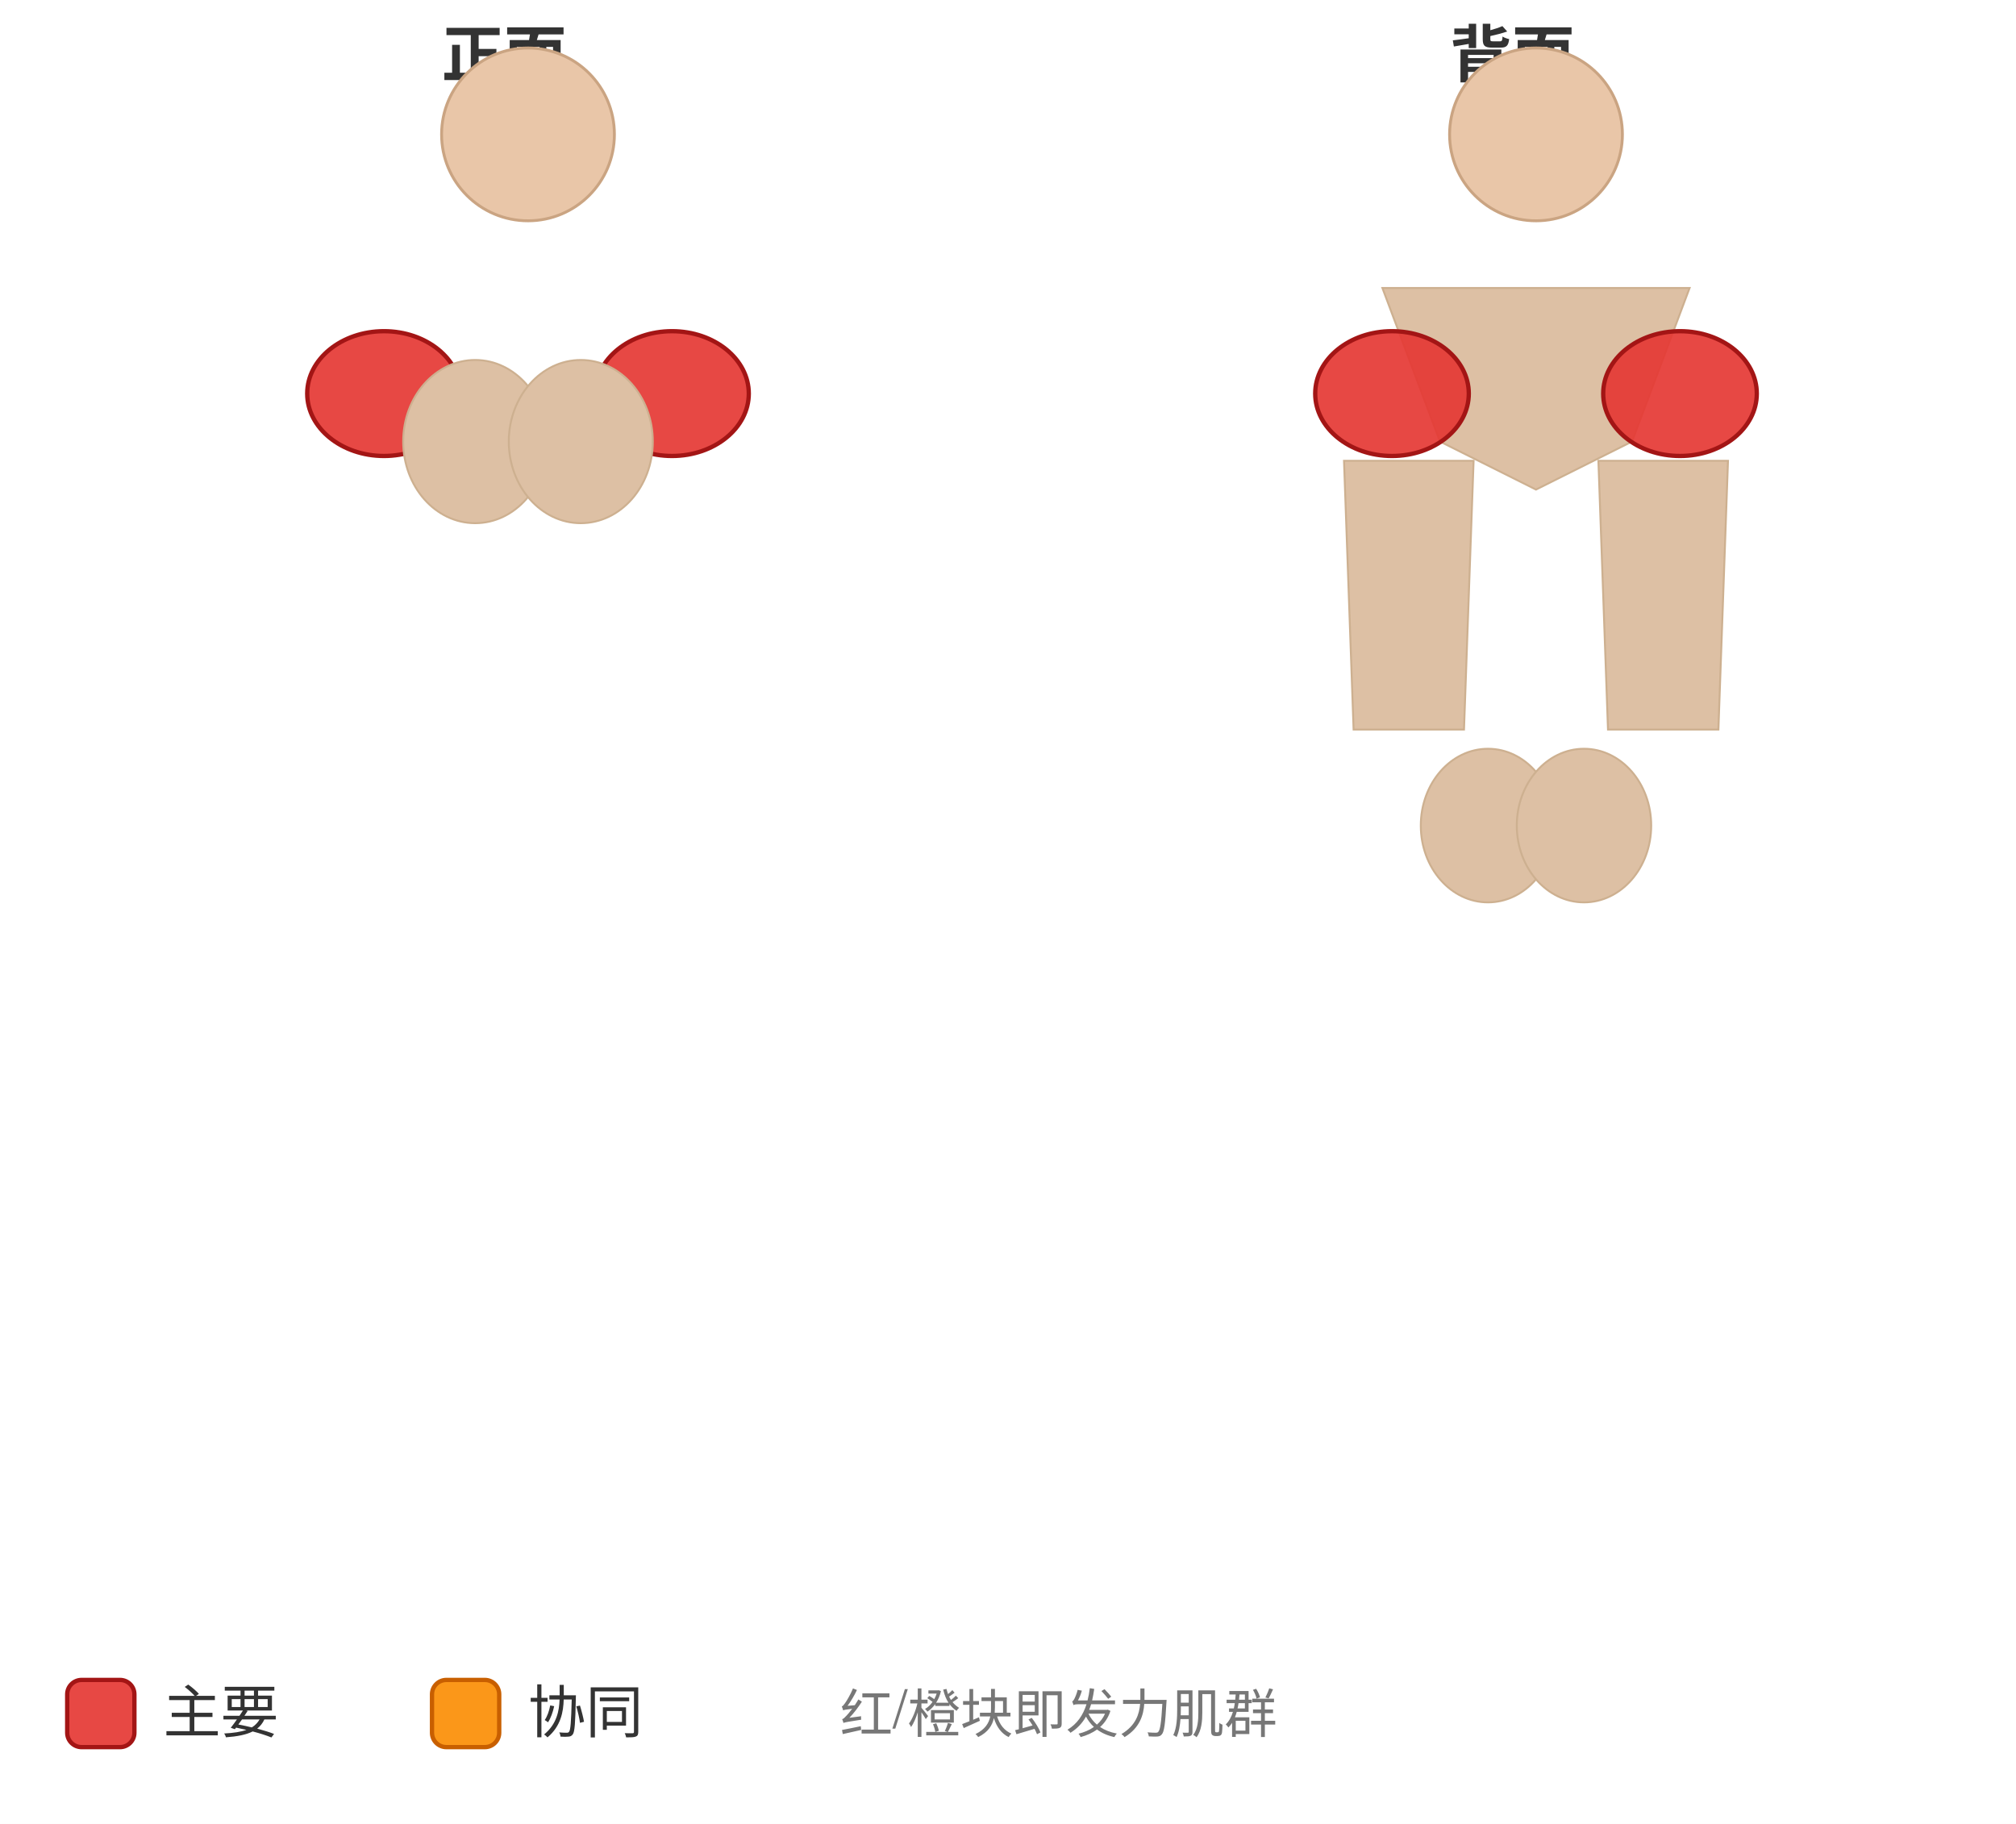
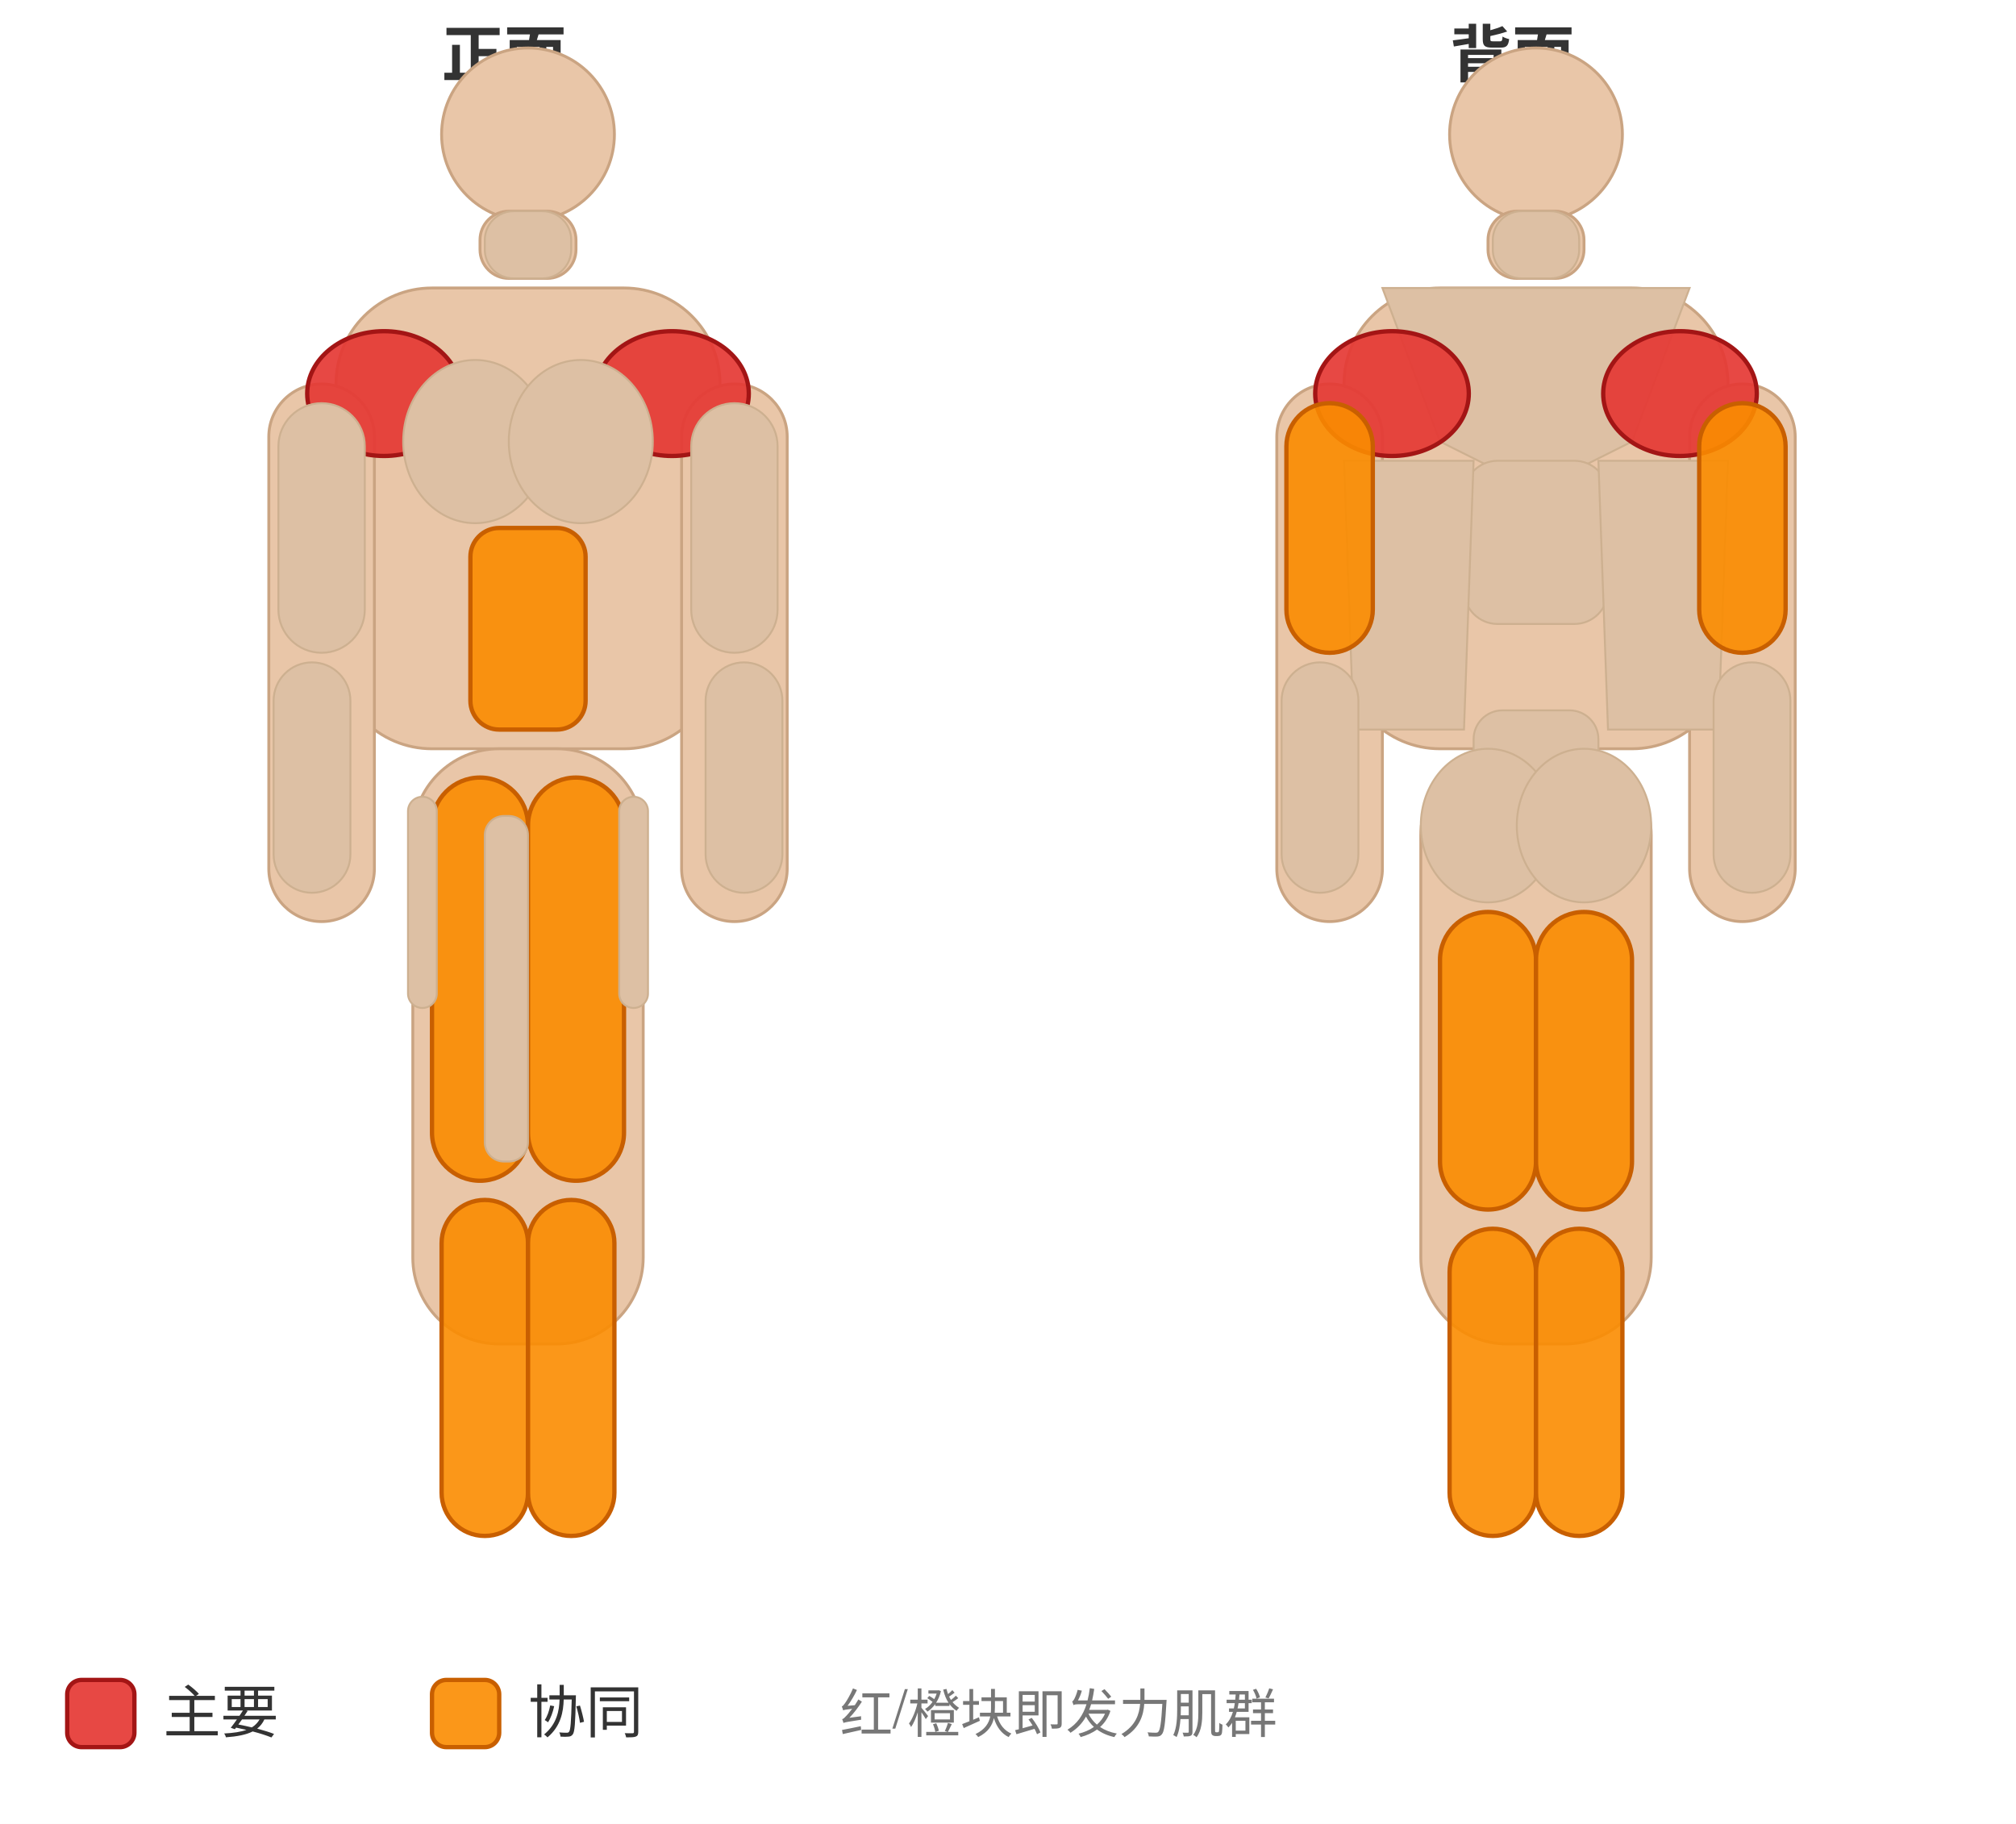
- <svg xmlns="http://www.w3.org/2000/svg" viewBox="0 0 420 380" font-family="-apple-system,Segoe UI,Helvetica,Arial,sans-serif">
+ <svg xmlns="http://www.w3.org/2000/svg" viewBox="0 0 420 380" width="420" height="380" font-family="-apple-system,Segoe UI,Helvetica,Arial,sans-serif">
  <rect width="420" height="380" fill="#ffffff" />
  <text x="105" y="16" font-size="13" font-weight="700" text-anchor="middle" fill="#333">正面</text>
  <text x="315" y="16" font-size="13" font-weight="700" text-anchor="middle" fill="#333">背面</text>
  <g transform="translate(10,0)">
    <circle fill="#e9c6a8" stroke="#caa482" stroke-width="0.6" cx="100" cy="28" r="18" />
-     <rect fill="#e9c6a8" stroke="#caa482" stroke-width="0.6" x="90" y="44" w="20" h="14" rx="6" />
-     <rect fill="#e9c6a8" stroke="#caa482" stroke-width="0.6" x="60" y="60" w="80" h="96" rx="20" />
-     <rect fill="#e9c6a8" stroke="#caa482" stroke-width="0.6" x="46" y="80" w="22" h="112" rx="11" />
-     <rect fill="#e9c6a8" stroke="#caa482" stroke-width="0.6" x="132" y="80" w="22" h="112" rx="11" />
-     <rect fill="#e9c6a8" stroke="#caa482" stroke-width="0.6" x="76" y="156" w="48" h="124" rx="18" />
-     <rect fill="#ddc0a4" stroke="#cdb090" stroke-width="0.4" x="91" y="44" w="18" h="14" rx="6" />
+     <rect fill="#e9c6a8" stroke="#caa482" stroke-width="0.6" x="90" y="44" width="20" height="14" rx="6" />
+     <rect fill="#e9c6a8" stroke="#caa482" stroke-width="0.6" x="60" y="60" width="80" height="96" rx="20" />
+     <rect fill="#e9c6a8" stroke="#caa482" stroke-width="0.6" x="46" y="80" width="22" height="112" rx="11" />
+     <rect fill="#e9c6a8" stroke="#caa482" stroke-width="0.6" x="132" y="80" width="22" height="112" rx="11" />
+     <rect fill="#e9c6a8" stroke="#caa482" stroke-width="0.6" x="76" y="156" width="48" height="124" rx="18" />
+     <rect fill="#ddc0a4" stroke="#cdb090" stroke-width="0.4" x="91" y="44" width="18" height="14" rx="6" />
    <ellipse fill="#e53935" fill-opacity="0.92" stroke="#a31515" stroke-width="0.9" cx="70" cy="82" rx="16" ry="13" />
    <ellipse fill="#e53935" fill-opacity="0.92" stroke="#a31515" stroke-width="0.9" cx="130" cy="82" rx="16" ry="13" />
    <ellipse fill="#ddc0a4" stroke="#cdb090" stroke-width="0.4" cx="89" cy="92" rx="15" ry="17" />
    <ellipse fill="#ddc0a4" stroke="#cdb090" stroke-width="0.4" cx="111" cy="92" rx="15" ry="17" />
-     <rect fill="#ddc0a4" stroke="#cdb090" stroke-width="0.4" x="48" y="84" w="18" h="52" rx="9" />
-     <rect fill="#ddc0a4" stroke="#cdb090" stroke-width="0.4" x="134" y="84" w="18" h="52" rx="9" />
-     <rect fill="#ddc0a4" stroke="#cdb090" stroke-width="0.4" x="47" y="138" w="16" h="48" rx="8" />
-     <rect fill="#ddc0a4" stroke="#cdb090" stroke-width="0.4" x="137" y="138" w="16" h="48" rx="8" />
-     <rect fill="#fb8c00" fill-opacity="0.9" stroke="#c85f00" stroke-width="0.9" x="88" y="110" w="24" h="42" rx="6" />
-     <rect fill="#fb8c00" fill-opacity="0.9" stroke="#c85f00" stroke-width="0.9" x="80" y="162" w="20" h="84" rx="10" />
-     <rect fill="#fb8c00" fill-opacity="0.9" stroke="#c85f00" stroke-width="0.9" x="100" y="162" w="20" h="84" rx="10" />
-     <rect fill="#ddc0a4" stroke="#cdb090" stroke-width="0.4" x="91" y="170" w="9" h="72" rx="4" />
-     <rect fill="#ddc0a4" stroke="#cdb090" stroke-width="0.4" x="75" y="166" w="6" h="44" rx="3" />
-     <rect fill="#ddc0a4" stroke="#cdb090" stroke-width="0.4" x="119" y="166" w="6" h="44" rx="3" />
-     <rect fill="#fb8c00" fill-opacity="0.9" stroke="#c85f00" stroke-width="0.9" x="82" y="250" w="18" h="70" rx="9" />
-     <rect fill="#fb8c00" fill-opacity="0.9" stroke="#c85f00" stroke-width="0.9" x="100" y="250" w="18" h="70" rx="9" />
+     <rect fill="#ddc0a4" stroke="#cdb090" stroke-width="0.4" x="48" y="84" width="18" height="52" rx="9" />
+     <rect fill="#ddc0a4" stroke="#cdb090" stroke-width="0.4" x="134" y="84" width="18" height="52" rx="9" />
+     <rect fill="#ddc0a4" stroke="#cdb090" stroke-width="0.4" x="47" y="138" width="16" height="48" rx="8" />
+     <rect fill="#ddc0a4" stroke="#cdb090" stroke-width="0.4" x="137" y="138" width="16" height="48" rx="8" />
+     <rect fill="#fb8c00" fill-opacity="0.9" stroke="#c85f00" stroke-width="0.9" x="88" y="110" width="24" height="42" rx="6" />
+     <rect fill="#fb8c00" fill-opacity="0.9" stroke="#c85f00" stroke-width="0.9" x="80" y="162" width="20" height="84" rx="10" />
+     <rect fill="#fb8c00" fill-opacity="0.9" stroke="#c85f00" stroke-width="0.9" x="100" y="162" width="20" height="84" rx="10" />
+     <rect fill="#ddc0a4" stroke="#cdb090" stroke-width="0.4" x="91" y="170" width="9" height="72" rx="4" />
+     <rect fill="#ddc0a4" stroke="#cdb090" stroke-width="0.4" x="75" y="166" width="6" height="44" rx="3" />
+     <rect fill="#ddc0a4" stroke="#cdb090" stroke-width="0.4" x="119" y="166" width="6" height="44" rx="3" />
+     <rect fill="#fb8c00" fill-opacity="0.9" stroke="#c85f00" stroke-width="0.9" x="82" y="250" width="18" height="70" rx="9" />
+     <rect fill="#fb8c00" fill-opacity="0.9" stroke="#c85f00" stroke-width="0.9" x="100" y="250" width="18" height="70" rx="9" />
  </g>
  <g transform="translate(220,0)">
    <circle fill="#e9c6a8" stroke="#caa482" stroke-width="0.6" cx="100" cy="28" r="18" />
-     <rect fill="#e9c6a8" stroke="#caa482" stroke-width="0.6" x="90" y="44" w="20" h="14" rx="6" />
-     <rect fill="#e9c6a8" stroke="#caa482" stroke-width="0.6" x="60" y="60" w="80" h="96" rx="20" />
-     <rect fill="#e9c6a8" stroke="#caa482" stroke-width="0.6" x="46" y="80" w="22" h="112" rx="11" />
-     <rect fill="#e9c6a8" stroke="#caa482" stroke-width="0.6" x="132" y="80" w="22" h="112" rx="11" />
-     <rect fill="#e9c6a8" stroke="#caa482" stroke-width="0.6" x="76" y="156" w="48" h="124" rx="18" />
-     <rect fill="#ddc0a4" stroke="#cdb090" stroke-width="0.4" x="91" y="44" w="18" h="14" rx="6" />
+     <rect fill="#e9c6a8" stroke="#caa482" stroke-width="0.6" x="90" y="44" width="20" height="14" rx="6" />
+     <rect fill="#e9c6a8" stroke="#caa482" stroke-width="0.6" x="60" y="60" width="80" height="96" rx="20" />
+     <rect fill="#e9c6a8" stroke="#caa482" stroke-width="0.6" x="46" y="80" width="22" height="112" rx="11" />
+     <rect fill="#e9c6a8" stroke="#caa482" stroke-width="0.6" x="132" y="80" width="22" height="112" rx="11" />
+     <rect fill="#e9c6a8" stroke="#caa482" stroke-width="0.6" x="76" y="156" width="48" height="124" rx="18" />
+     <rect fill="#ddc0a4" stroke="#cdb090" stroke-width="0.4" x="91" y="44" width="18" height="14" rx="6" />
    <polygon fill="#ddc0a4" stroke="#cdb090" stroke-width="0.4" points="68,60 132,60 120,92 100,102 80,92" />
    <ellipse fill="#e53935" fill-opacity="0.92" stroke="#a31515" stroke-width="0.9" cx="70" cy="82" rx="16" ry="13" />
    <ellipse fill="#e53935" fill-opacity="0.92" stroke="#a31515" stroke-width="0.9" cx="130" cy="82" rx="16" ry="13" />
-     <rect fill="#ddc0a4" stroke="#cdb090" stroke-width="0.4" x="85" y="96" w="30" h="34" rx="7" />
+     <rect fill="#ddc0a4" stroke="#cdb090" stroke-width="0.4" x="85" y="96" width="30" height="34" rx="7" />
    <polygon fill="#ddc0a4" stroke="#cdb090" stroke-width="0.4" points="60,96 87,96 85,152 62,152" />
    <polygon fill="#ddc0a4" stroke="#cdb090" stroke-width="0.4" points="113,96 140,96 138,152 115,152" />
-     <rect fill="#ddc0a4" stroke="#cdb090" stroke-width="0.4" x="87" y="148" w="26" h="18" rx="6" />
-     <rect fill="#fb8c00" fill-opacity="0.9" stroke="#c85f00" stroke-width="0.9" x="48" y="84" w="18" h="52" rx="9" />
-     <rect fill="#fb8c00" fill-opacity="0.9" stroke="#c85f00" stroke-width="0.9" x="134" y="84" w="18" h="52" rx="9" />
-     <rect fill="#ddc0a4" stroke="#cdb090" stroke-width="0.4" x="47" y="138" w="16" h="48" rx="8" />
-     <rect fill="#ddc0a4" stroke="#cdb090" stroke-width="0.4" x="137" y="138" w="16" h="48" rx="8" />
+     <rect fill="#ddc0a4" stroke="#cdb090" stroke-width="0.4" x="87" y="148" width="26" height="18" rx="6" />
+     <rect fill="#fb8c00" fill-opacity="0.9" stroke="#c85f00" stroke-width="0.9" x="48" y="84" width="18" height="52" rx="9" />
+     <rect fill="#fb8c00" fill-opacity="0.9" stroke="#c85f00" stroke-width="0.9" x="134" y="84" width="18" height="52" rx="9" />
+     <rect fill="#ddc0a4" stroke="#cdb090" stroke-width="0.4" x="47" y="138" width="16" height="48" rx="8" />
+     <rect fill="#ddc0a4" stroke="#cdb090" stroke-width="0.4" x="137" y="138" width="16" height="48" rx="8" />
    <ellipse fill="#ddc0a4" stroke="#cdb090" stroke-width="0.4" cx="90" cy="172" rx="14" ry="16" />
    <ellipse fill="#ddc0a4" stroke="#cdb090" stroke-width="0.4" cx="110" cy="172" rx="14" ry="16" />
-     <rect fill="#fb8c00" fill-opacity="0.9" stroke="#c85f00" stroke-width="0.9" x="80" y="190" w="20" h="62" rx="10" />
-     <rect fill="#fb8c00" fill-opacity="0.9" stroke="#c85f00" stroke-width="0.9" x="100" y="190" w="20" h="62" rx="10" />
-     <rect fill="#fb8c00" fill-opacity="0.9" stroke="#c85f00" stroke-width="0.9" x="82" y="256" w="18" h="64" rx="9" />
-     <rect fill="#fb8c00" fill-opacity="0.9" stroke="#c85f00" stroke-width="0.9" x="100" y="256" w="18" h="64" rx="9" />
+     <rect fill="#fb8c00" fill-opacity="0.9" stroke="#c85f00" stroke-width="0.9" x="80" y="190" width="20" height="62" rx="10" />
+     <rect fill="#fb8c00" fill-opacity="0.9" stroke="#c85f00" stroke-width="0.9" x="100" y="190" width="20" height="62" rx="10" />
+     <rect fill="#fb8c00" fill-opacity="0.9" stroke="#c85f00" stroke-width="0.9" x="82" y="256" width="18" height="64" rx="9" />
+     <rect fill="#fb8c00" fill-opacity="0.9" stroke="#c85f00" stroke-width="0.9" x="100" y="256" width="18" height="64" rx="9" />
  </g>
  <rect x="14" y="350" width="14" height="14" rx="3" fill="#e53935" fill-opacity="0.92" stroke="#a31515" stroke-width="0.9" />
  <text x="34" y="361" font-size="12" fill="#333">主要</text>
  <rect x="90" y="350" width="14" height="14" rx="3" fill="#fb8c00" fill-opacity="0.9" stroke="#c85f00" stroke-width="0.9" />
  <text x="110" y="361" font-size="12" fill="#333">协同</text>
  <text x="175" y="361" font-size="11" fill="#777">红/橙块即发力肌群</text>
</svg>
